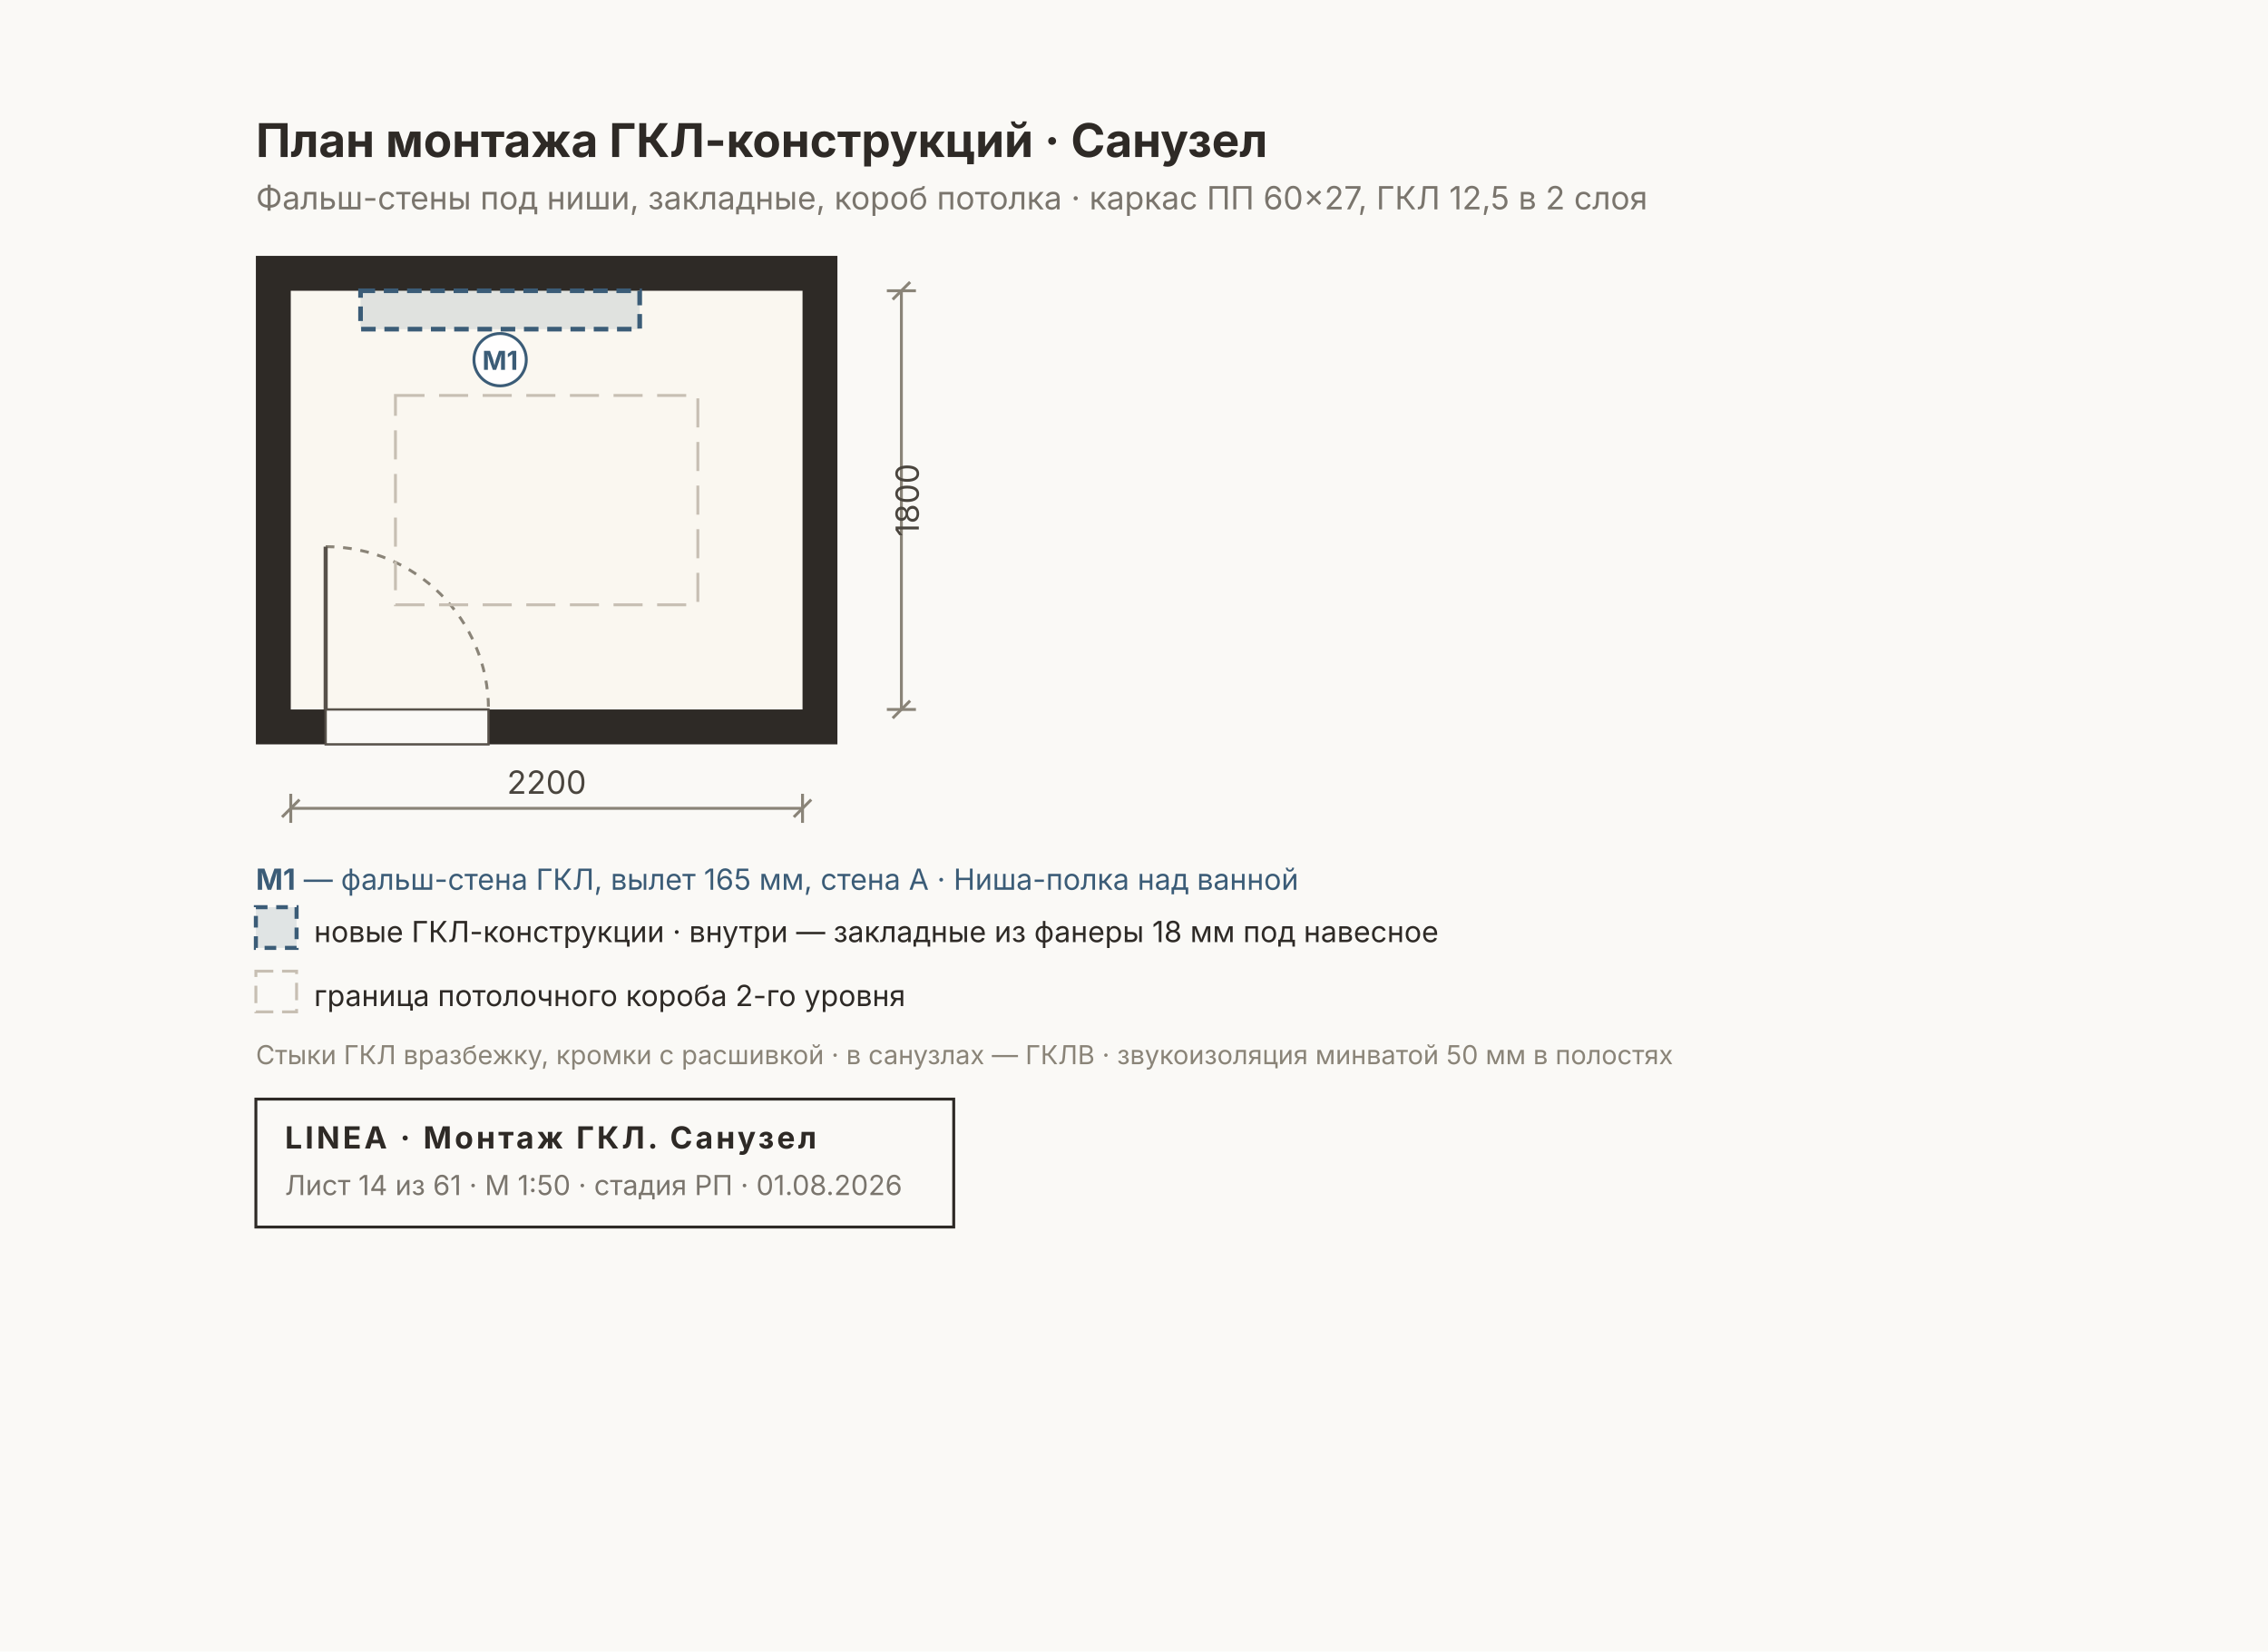
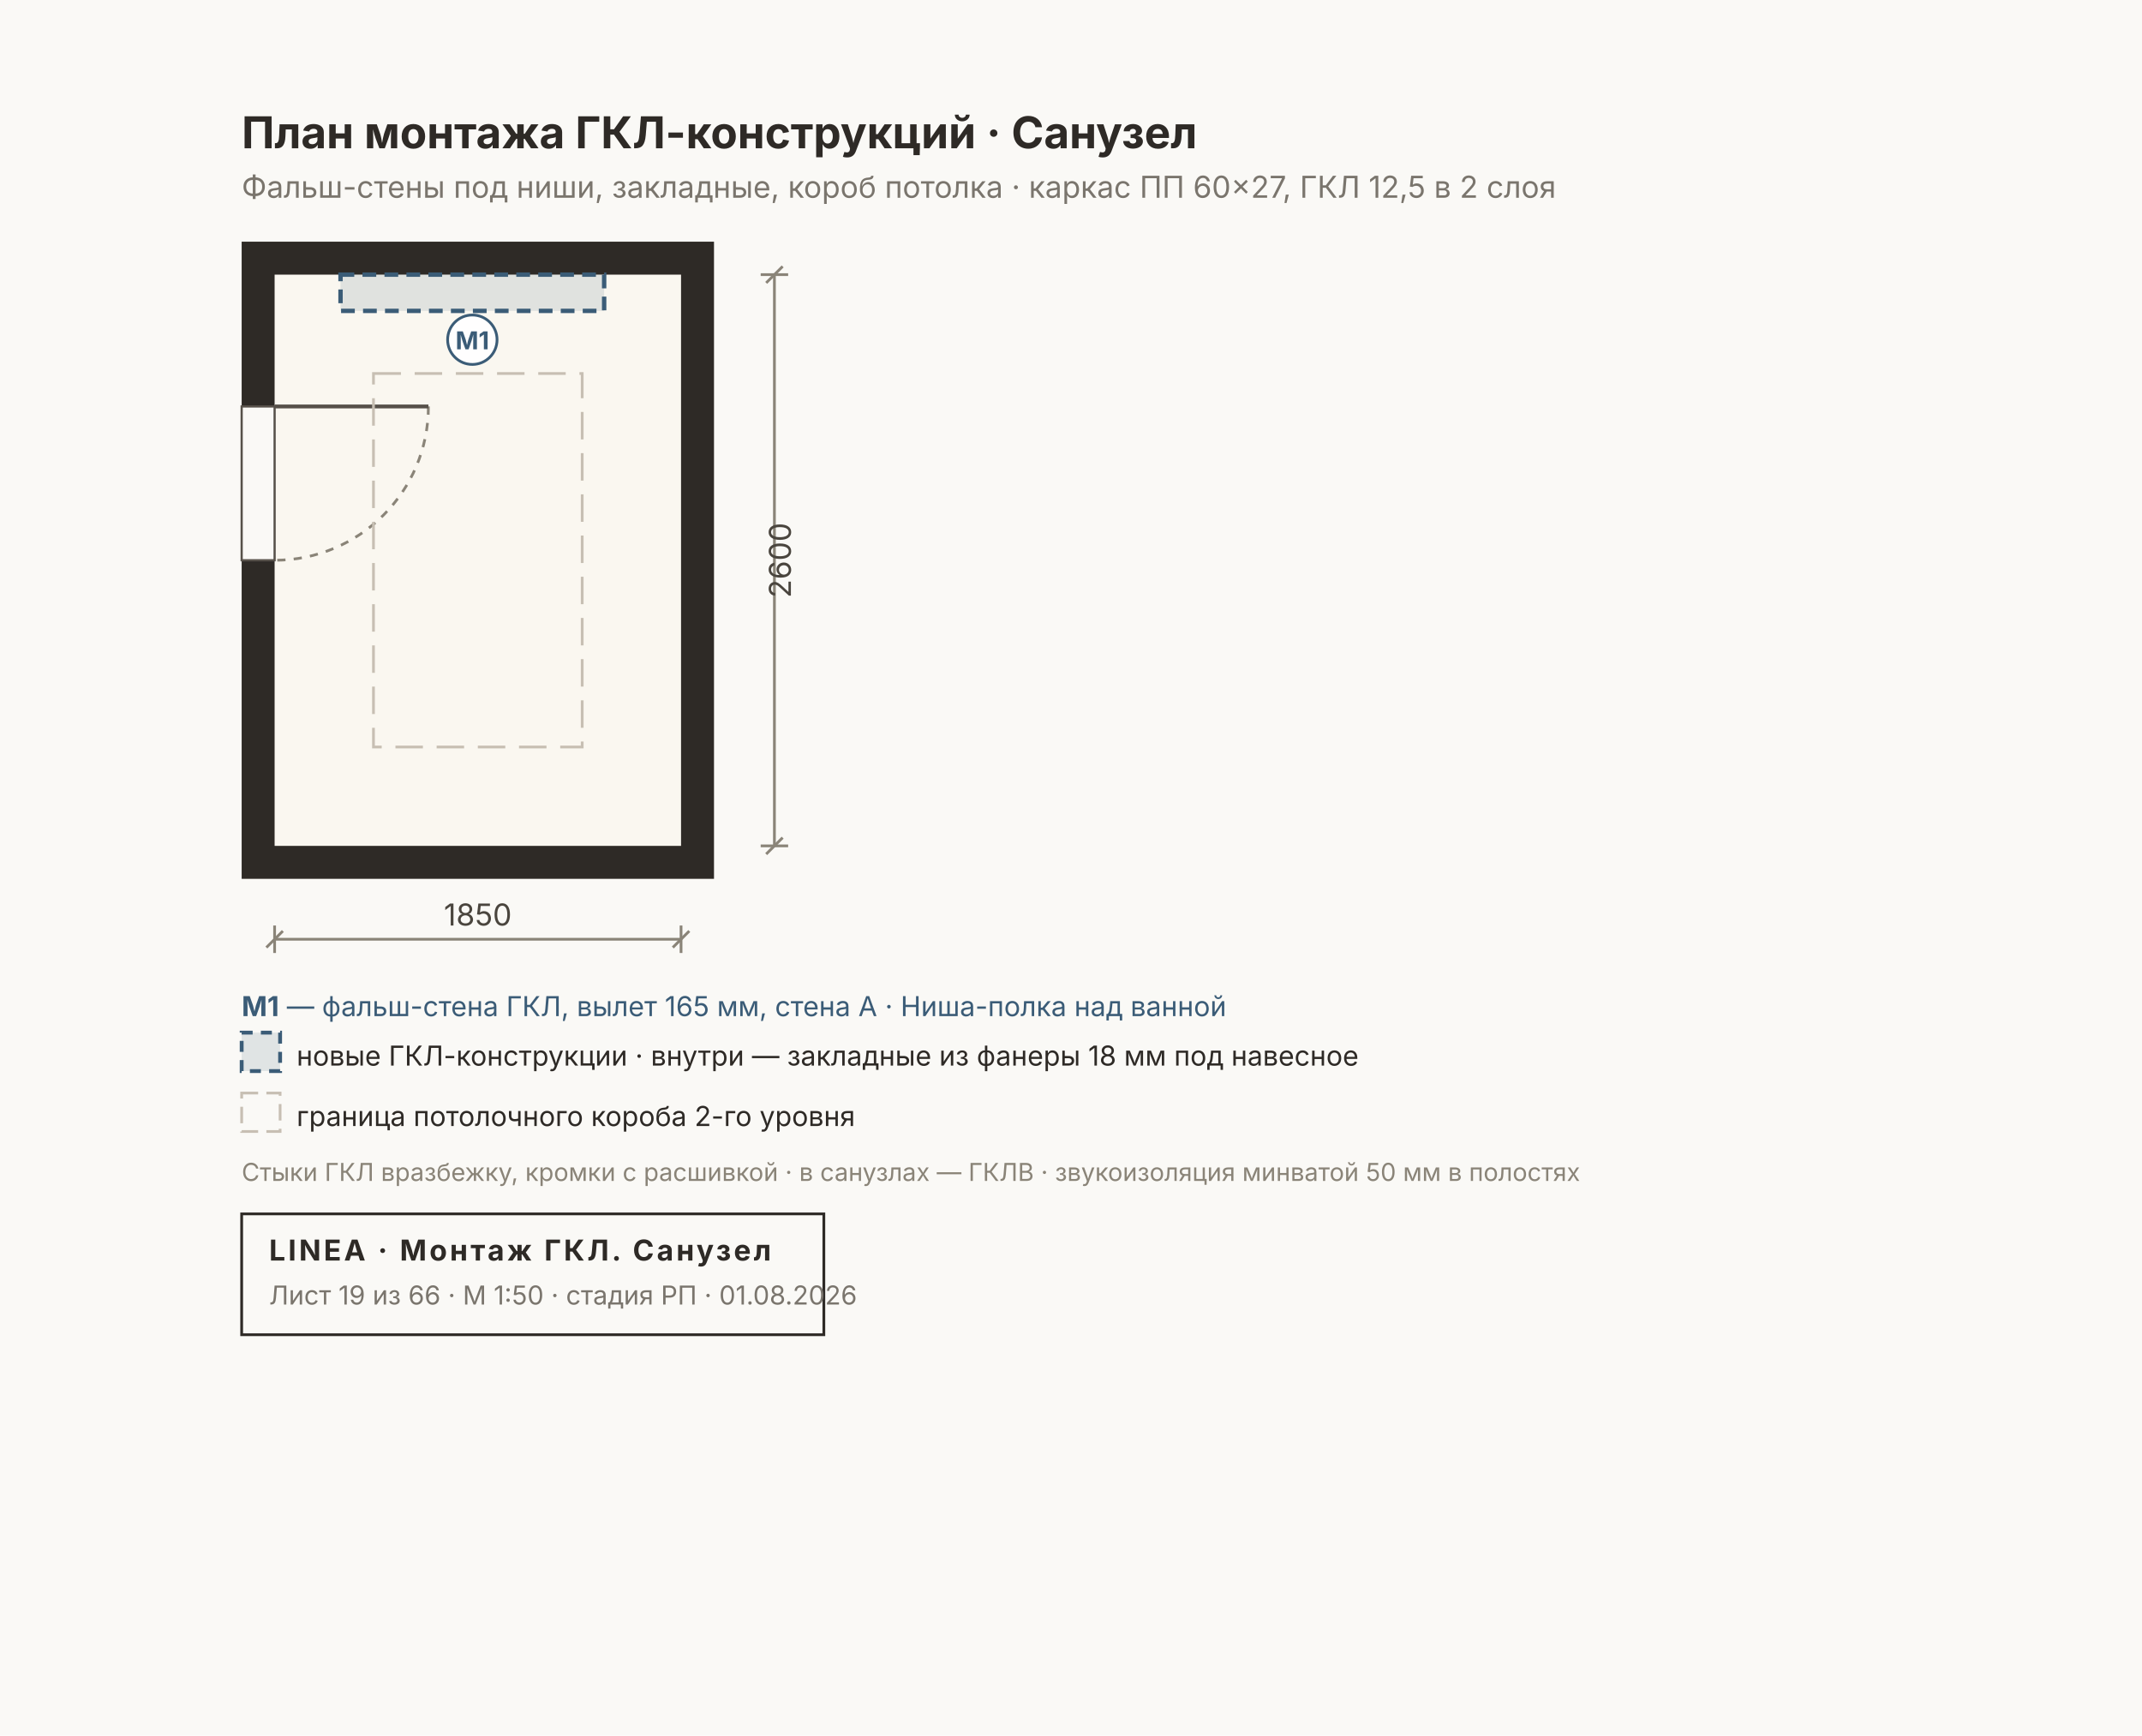
- <svg xmlns="http://www.w3.org/2000/svg" width="780" height="568" viewBox="0 0 780 568" font-family="Inter, &quot;Helvetica Neue&quot;, Arial, sans-serif">
-   <rect width="780" height="568" fill="#FAF9F6" />
-   <rect x="88" y="88" width="200" height="168" fill="#2E2A26" />
-   <rect x="100" y="100" width="176" height="144" fill="#FAF7F0" />
-   <rect x="112" y="244" width="56" height="12" fill="#FAF9F6" stroke="#57514A" stroke-width="0.8" />
-   <path d="M 112 188 A 56 56 0 0 1 168 244" fill="none" stroke="#8A8478" stroke-width="1" stroke-dasharray="3 3" />
-   <line x1="112" y1="244" x2="112" y2="188" stroke="#57514A" stroke-width="1.4" />
-   <rect x="136" y="136" width="104" height="72" fill="none" stroke="#C7BFB3" stroke-width="1" stroke-dasharray="10 5" />
+ <svg xmlns="http://www.w3.org/2000/svg" width="780" height="632" viewBox="0 0 780 632" font-family="Inter, &quot;Helvetica Neue&quot;, Arial, sans-serif">
+   <rect width="780" height="632" fill="#FAF9F6" />
+   <rect x="88" y="88" width="172" height="232" fill="#2E2A26" />
+   <rect x="100" y="100" width="148" height="208" fill="#FAF7F0" />
+   <rect x="88" y="148" width="12" height="56" fill="#FAF9F6" stroke="#57514A" stroke-width="0.8" />
+   <path d="M 156 148 A 56 56 0 0 1 100 204" fill="none" stroke="#8A8478" stroke-width="1" stroke-dasharray="3 3" />
+   <line x1="100" y1="148" x2="156" y2="148" stroke="#57514A" stroke-width="1.4" />
+   <rect x="136" y="136" width="76" height="136" fill="none" stroke="#C7BFB3" stroke-width="1" stroke-dasharray="10 5" />
  <rect x="124" y="100" width="96" height="13.2" fill="#3B5C7722" stroke="#3B5C77" stroke-width="1.6" stroke-dasharray="5 3" />
  <circle cx="172" cy="123.7" r="9" fill="#FFFFFFE6" stroke="#3B5C77" stroke-width="1" />
  <text x="172" y="127.2" font-size="9" font-weight="700" fill="#3B5C77" text-anchor="middle">М1</text>
  <text x="88" y="54" font-size="16" font-weight="700" fill="#2E2A26">План монтажа ГКЛ-конструкций · Санузел</text>
  <text x="88" y="72" font-size="11" fill="#7A756D">Фальш-стены под ниши, закладные, короб потолка · каркас ПП 60×27, ГКЛ 12,5 в 2 слоя</text>
  <g stroke="#8A8478" stroke-width="1" fill="none">
-     <line x1="100" y1="278" x2="276" y2="278" />
-     <line x1="100" y1="273" x2="100" y2="283" />
-     <line x1="276" y1="273" x2="276" y2="283" />
-     <line x1="97" y1="281" x2="103" y2="275" />
-     <line x1="273" y1="281" x2="279" y2="275" />
+     <line x1="100" y1="342" x2="248" y2="342" />
+     <line x1="100" y1="337" x2="100" y2="347" />
+     <line x1="248" y1="337" x2="248" y2="347" />
+     <line x1="97" y1="345" x2="103" y2="339" />
+     <line x1="245" y1="345" x2="251" y2="339" />
  </g>
-   <text x="188" y="273" font-size="11" fill="#4A453E" text-anchor="middle">2200</text>
+   <text x="174" y="337" font-size="11" fill="#4A453E" text-anchor="middle">1850</text>
  <g stroke="#8A8478" stroke-width="1" fill="none">
-     <line x1="310" y1="100" x2="310" y2="244" />
-     <line x1="305" y1="100" x2="315" y2="100" />
-     <line x1="305" y1="244" x2="315" y2="244" />
-     <line x1="307" y1="103" x2="313" y2="97" />
-     <line x1="307" y1="247" x2="313" y2="241" />
+     <line x1="282" y1="100" x2="282" y2="308" />
+     <line x1="277" y1="100" x2="287" y2="100" />
+     <line x1="277" y1="308" x2="287" y2="308" />
+     <line x1="279" y1="103" x2="285" y2="97" />
+     <line x1="279" y1="311" x2="285" y2="305" />
  </g>
-   <text x="316" y="172" font-size="11" fill="#4A453E" transform="rotate(-90 316 172)" text-anchor="middle">1800</text>
-   <text x="88" y="306" font-size="10" fill="#3B5C77">
+   <text x="288" y="204" font-size="11" fill="#4A453E" transform="rotate(-90 288 204)" text-anchor="middle">2600</text>
+   <text x="88" y="370" font-size="10" fill="#3B5C77">
    <tspan font-weight="700">М1</tspan> — фальш-стена ГКЛ, вылет 165 мм, стена A · Ниша-полка над ванной</text>
  <g font-size="10" fill="#2E2A26">
-     <rect x="88" y="312" width="14" height="14" fill="#3B5C7722" stroke="#3B5C77" stroke-width="1.4" stroke-dasharray="4 3" />
-     <text x="108" y="324">новые ГКЛ-конструкции · внутри — закладные из фанеры 18 мм под навесное</text>
-     <rect x="88" y="334" width="14" height="14" fill="none" stroke="#C7BFB3" stroke-width="1" stroke-dasharray="6 3" />
-     <text x="108" y="346">граница потолочного короба 2-го уровня</text>
+     <rect x="88" y="376" width="14" height="14" fill="#3B5C7722" stroke="#3B5C77" stroke-width="1.4" stroke-dasharray="4 3" />
+     <text x="108" y="388">новые ГКЛ-конструкции · внутри — закладные из фанеры 18 мм под навесное</text>
+     <rect x="88" y="398" width="14" height="14" fill="none" stroke="#C7BFB3" stroke-width="1" stroke-dasharray="6 3" />
+     <text x="108" y="410">граница потолочного короба 2-го уровня</text>
  </g>
-   <text x="88" y="366" font-size="9" fill="#8A8478">Стыки ГКЛ вразбежку, кромки с расшивкой · в санузлах — ГКЛВ · звукоизоляция минватой 50 мм в полостях</text>
+   <text x="88" y="430" font-size="9" fill="#8A8478">Стыки ГКЛ вразбежку, кромки с расшивкой · в санузлах — ГКЛВ · звукоизоляция минватой 50 мм в полостях</text>
  <g>
-     <rect x="88" y="378" width="240" height="44" fill="none" stroke="#2E2A26" stroke-width="1" />
-     <text x="98" y="395" font-size="10.5" font-weight="700" fill="#2E2A26" letter-spacing="1">LINEA · Монтаж ГКЛ. Санузел</text>
-     <text x="98" y="411" font-size="9.5" fill="#7A756D">Лист 14 из 61 · М 1:50 · стадия РП · 01.08.2026</text>
+     <rect x="88" y="442" width="212" height="44" fill="none" stroke="#2E2A26" stroke-width="1" />
+     <text x="98" y="459" font-size="10.5" font-weight="700" fill="#2E2A26" letter-spacing="1">LINEA · Монтаж ГКЛ. Санузел</text>
+     <text x="98" y="475" font-size="9.5" fill="#7A756D">Лист 19 из 66 · М 1:50 · стадия РП · 01.08.2026</text>
  </g>
</svg>
